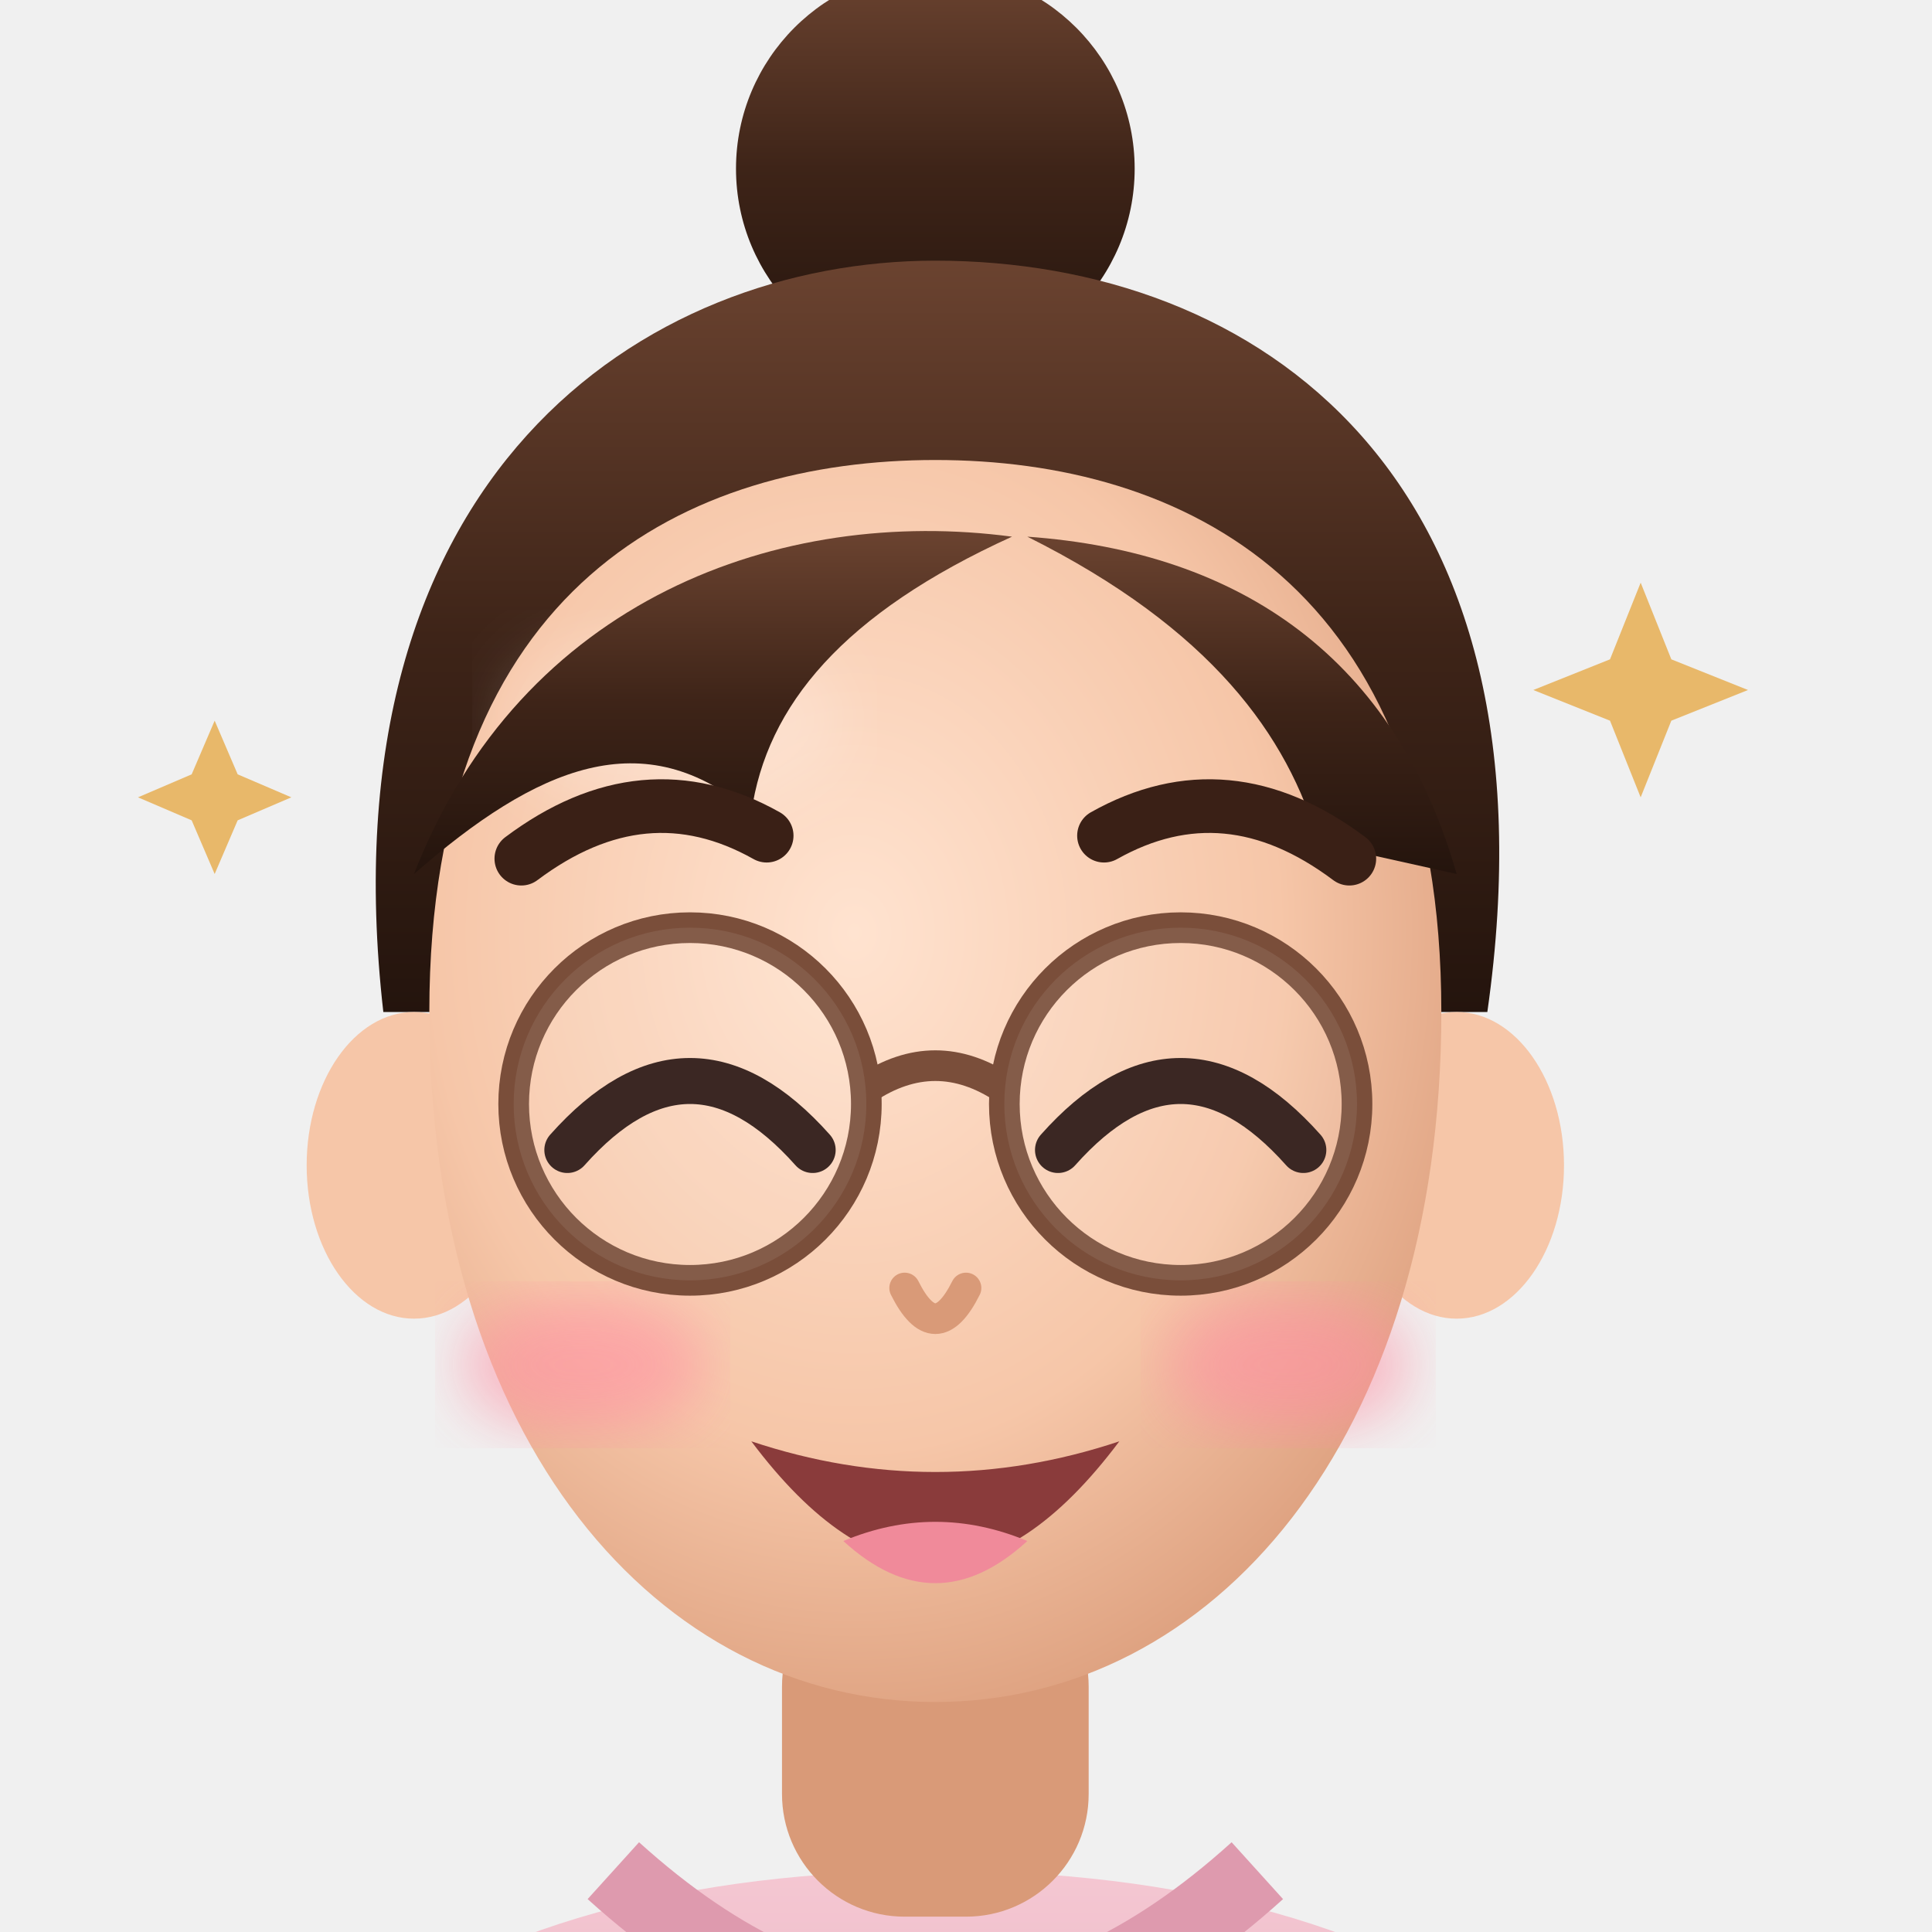
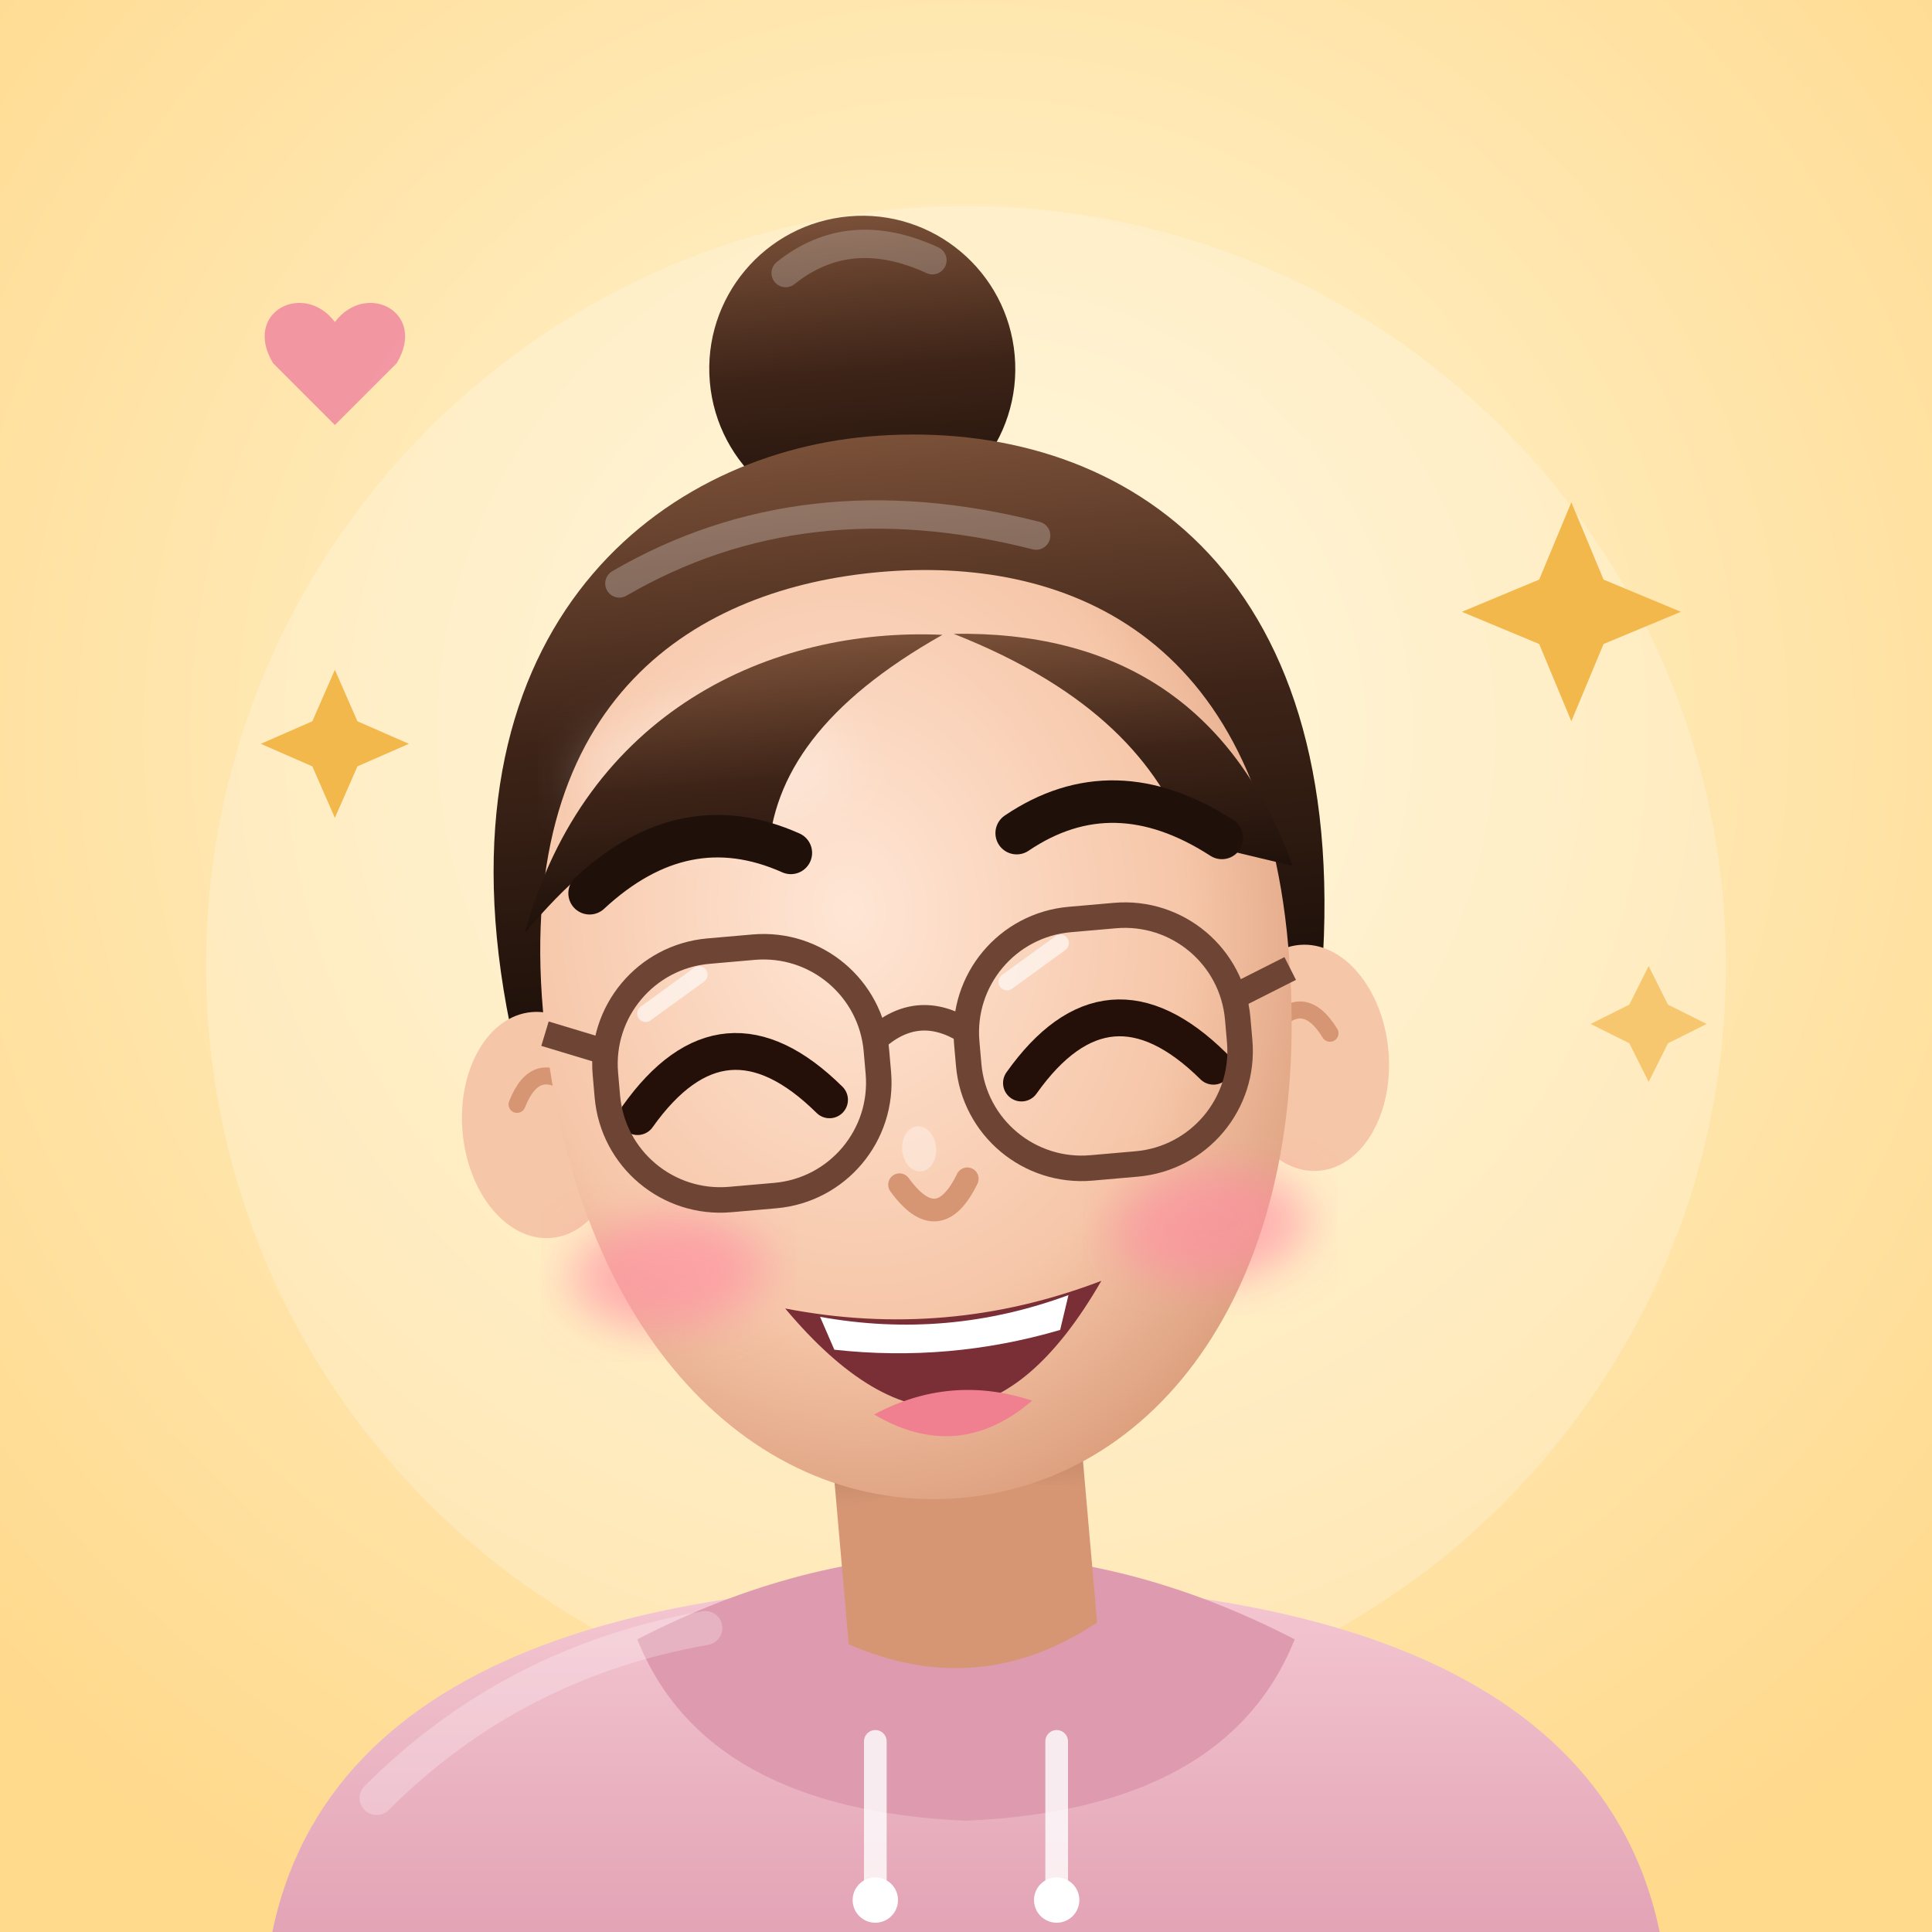
- <svg xmlns="http://www.w3.org/2000/svg" viewBox="28 18 252 252">
+ <svg xmlns="http://www.w3.org/2000/svg" viewBox="0 0 300 300">
  <defs>
-     <radialGradient id="f307" cx=".42" cy=".38" r=".7">
-       <stop offset="0" stop-color="#FFE3D0" />
-       <stop offset=".6" stop-color="#F6C6A8" />
-       <stop offset="1" stop-color="#D99A78" />
+     <radialGradient id="bg474" cx=".5" cy=".38" r=".7">
+       <stop offset="0" stop-color="#FFF6D8" />
+       <stop offset="1" stop-color="#FFD98C" />
    </radialGradient>
-     <linearGradient id="h308" x1="0" y1="0" x2="0" y2="1">
-       <stop offset="0" stop-color="#6B4330" />
+     <radialGradient id="f469" cx=".42" cy=".36" r=".72">
+       <stop offset="0" stop-color="#FFE6D5" />
+       <stop offset=".62" stop-color="#F6C6A8" />
+       <stop offset="1" stop-color="#D69674" />
+     </radialGradient>
+     <linearGradient id="h470" x1="0" y1="0" x2="0" y2="1">
+       <stop offset="0" stop-color="#7A5038" />
      <stop offset=".5" stop-color="#3E2418" />
-       <stop offset="1" stop-color="#24140D" />
+       <stop offset="1" stop-color="#1F110A" />
    </linearGradient>
-     <linearGradient id="c309" x1="0" y1="0" x2="0" y2="1">
+     <linearGradient id="c471" x1="0" y1="0" x2="0" y2="1">
      <stop offset="0" stop-color="#F4C7D2" />
      <stop offset="1" stop-color="#DE9AAE" />
    </linearGradient>
-     <filter id="b310">
+     <linearGradient id="sh475" x1="0" y1="0" x2="0" y2="1">
+       <stop offset="0" stop-color="#000" stop-opacity=".22" />
+       <stop offset="1" stop-color="#000" stop-opacity="0" />
+     </linearGradient>
+     <filter id="b472">
      <feGaussianBlur stdDeviation="4" />
    </filter>
+     <clipPath id="clip473">
+       <circle cx="150" cy="150" r="150" />
+     </clipPath>
  </defs>
-   <circle cx="150" cy="40" r="26" fill="url(#h308)" />
-   <path d="M78 150 C70 80 112 52 150 52 C192 52 232 80 222 150 Z" fill="url(#h308)" />
-   <path d="M40 360 C40 290 86 262 150 262 C214 262 260 290 260 360Z" fill="url(#c309)" />
-   <path d="M108 262 Q150 300 192 262" fill="none" stroke="#DE9AAE" stroke-width="10" />
-   <path d="M136 280 v34 M164 280 v34" stroke="#FFFFFF" stroke-opacity=".7" stroke-width="4" stroke-linecap="round" />
-   <rect x="130" y="222" width="40" height="46" rx="16" fill="#D99A78" />
-   <ellipse cx="82" cy="170" rx="14" ry="20" fill="#F6C6A8" />
-   <ellipse cx="218" cy="170" rx="14" ry="20" fill="#F6C6A8" />
-   <path d="M84 150 C84 94 118 78 150 78 C182 78 216 94 216 150 C216 206 186 240 150 240 C114 240 84 206 84 150Z" fill="url(#f307)" />
-   <ellipse cx="116" cy="112" rx="22" ry="12" fill="#fff" opacity=".22" filter="url(#b310)" />
-   <path d="M82 132 C96 96 130 84 160 88 C138 98 128 110 126 124 C112 112 98 118 82 132Z" fill="url(#h308)" />
-   <path d="M218 132 C210 104 190 90 162 88 C186 100 196 114 200 128Z" fill="url(#h308)" />
-   <path d="M96 130 q16 -12 32 -3" stroke="#3A2016" stroke-width="7" fill="none" stroke-linecap="round" />
-   <path d="M204 130 q-16 -12 -32 -3" stroke="#3A2016" stroke-width="7" fill="none" stroke-linecap="round" />
-   <path d="M102 168 q16 -18 32 0" stroke="#2A1510" stroke-width="6" fill="none" stroke-linecap="round" />
-   <path d="M166 168 q16 -18 32 0" stroke="#2A1510" stroke-width="6" fill="none" stroke-linecap="round" />
-   <path d="M146 186 q4 8 8 0" stroke="#D99A78" stroke-width="4" fill="none" stroke-linecap="round" />
-   <ellipse cx="104" cy="196" rx="16" ry="9" fill="#FF8FA3" opacity="0.6" filter="url(#b310)" />
-   <ellipse cx="196" cy="196" rx="16" ry="9" fill="#FF8FA3" opacity="0.6" filter="url(#b310)" />
-   <path d="M126 206 Q150 238 174 206 Q150 214 126 206Z" fill="#8A3B3B" />
-   <path d="M138 219 Q150 230 162 219 Q150 214 138 219Z" fill="#F08A9A" />
-   <g fill="none" stroke="#7A4E3A" stroke-width="4">
-     <circle cx="118" cy="162" r="23" />
-     <circle cx="182" cy="162" r="23" />
-     <path d="M141 160 q9 -6 18 0" />
-   </g>
-   <circle cx="118" cy="162" r="23" fill="#fff" opacity=".08" />
-   <circle cx="182" cy="162" r="23" fill="#fff" opacity=".08" />
-   <g fill="#E8B86A" transform="translate(-4 24)">
-     <path d="M246 70 l4 10 10 4 -10 4 -4 10 -4 -10 -10 -4 10 -4z" />
-     <path d="M60 88 l3 7 7 3 -7 3 -3 7 -3 -7 -7 -3 7 -3z" />
+   <g>
+     <rect width="300" height="300" fill="url(#bg474)" />
+     <circle cx="150" cy="150" r="118" fill="#fff" opacity=".22" />
+     <g fill="#F2B84B">
+       <path d="M244 78 l5 12 12 5 -12 5 -5 12 -5 -12 -12 -5 12 -5z" />
+       <path d="M52 104 l3.5 8 8 3.5 -8 3.5 -3.5 8 -3.5 -8 -8 -3.5 8 -3.5z" />
+       <path d="M256 150 l3 6 6 3 -6 3 -3 6 -3 -6 -6 -3 6 -3z" opacity=".7" />
+     </g>
+     <path d="M50 60 c-6 -8 -18 -2 -12 8 l12 12 12 -12 c6 -10 -6 -16 -12 -8z" fill="#F08AA0" opacity=".85" transform="translate(4 -6) scale(.8) translate(10 10)" />
+     <g transform="translate(18 24) scale(.88)">
+       <g transform="translate(0 0)">
+         <path d="M26 330 C26 272 80 252 150 252 C220 252 274 272 274 330Z" fill="url(#c471)" />
+         <path d="M92 262 Q150 232 208 262 Q196 292 150 294 Q104 292 92 262Z" fill="#DE9AAE" />
+         <path d="M46 290 Q70 266 104 260" stroke="#fff" stroke-opacity=".25" stroke-width="6" fill="none" stroke-linecap="round" />
+         <path d="M134 280 v26 M166 280 v26" stroke="#FFFFFF" stroke-opacity=".8" stroke-width="4" stroke-linecap="round" />
+         <circle cx="134" cy="308" r="4" fill="#fff" />
+         <circle cx="166" cy="308" r="4" fill="#fff" />
+       </g>
+       <g transform="translate(0 -3) rotate(-5 150 250)">
+         <circle cx="150" cy="40" r="27" fill="url(#h470)" />
+         <path d="M138 22 q12 -8 26 0" stroke="#fff" stroke-opacity=".22" stroke-width="5" fill="none" stroke-linecap="round" />
+         <path d="M78 150 C70 80 112 52 150 52 C192 52 232 80 222 150 Z" fill="url(#h470)" />
+         <path d="M128 216 h44 v48 q-22 12 -44 0z" fill="#D69674" />
+         <path d="M128 222 h44 v18 q-22 -4 -44 0z" fill="url(#sh475)" />
+         <ellipse cx="82" cy="168" rx="14" ry="20" fill="#F6C6A8" />
+         <ellipse cx="218" cy="168" rx="14" ry="20" fill="#F6C6A8" />
+         <path d="M78 164 q4 -8 10 -2" stroke="#D69674" stroke-width="3" fill="none" stroke-linecap="round" />
+         <path d="M222 164 q-4 -8 -10 -2" stroke="#D69674" stroke-width="3" fill="none" stroke-linecap="round" />
+         <path d="M84 148 C84 92 118 76 150 76 C182 76 216 92 216 148 C216 206 186 240 150 240 C114 240 84 206 84 148Z" fill="url(#f469)" />
+         <ellipse cx="118" cy="108" rx="24" ry="12" fill="#fff" opacity=".25" filter="url(#b472)" />
+         <path d="M82 134 C96 96 130 84 160 88 C138 98 128 110 126 124 C112 112 98 118 82 134Z" fill="url(#h470)" />
+         <path d="M218 134 C210 104 190 90 162 88 C186 100 196 114 200 128Z" fill="url(#h470)" />
+         <path d="M104 74 q34 -16 74 -2" stroke="#fff" stroke-opacity=".25" stroke-width="5" fill="none" stroke-linecap="round" />
+         <path d="M99 168 Q116 148 133 168" stroke="#241008" stroke-width="6.5" fill="none" stroke-linecap="round" />
+         <path d="M167 168 Q184 148 201 168" stroke="#241008" stroke-width="6.5" fill="none" stroke-linecap="round" />
+         <path d="M94 128 q18 -14 36 -4" stroke="#1F110A" stroke-width="7.5" fill="none" stroke-linecap="round" />
+         <path d="M206 128 q-18 -14 -36 -4" stroke="#1F110A" stroke-width="7.5" fill="none" stroke-linecap="round" />
+         <path d="M144 184 q6 10 12 0" stroke="#D69674" stroke-width="4" fill="none" stroke-linecap="round" />
+         <ellipse cx="148" cy="178" rx="3" ry="4" fill="#fff" opacity=".35" />
+         <ellipse cx="102" cy="196" rx="17" ry="10" fill="#FF8FA3" opacity="0.65" filter="url(#b472)" />
+         <ellipse cx="198" cy="196" rx="17" ry="10" fill="#FF8FA3" opacity="0.65" filter="url(#b472)" />
+         <path d="M122 204 Q150 244 178 204 Q150 212 122 204Z" fill="#7A2E36" />
+         <path d="M128 206 Q150 212 172 206 L170 212 Q150 216 130 212Z" fill="#fff" />
+         <path d="M136 224 Q150 234 164 224 Q150 218 136 224Z" fill="#F0808F" />
+         <g fill="none" stroke="#6E4534" stroke-width="4.5">
+           <rect x="94" y="140" width="48" height="44" rx="20" />
+           <rect x="158" y="140" width="48" height="44" rx="20" />
+           <path d="M142 158 q8 -6 16 0" />
+           <path d="M94 156 l-10 -4 M206 156 l10 -4" />
+         </g>
+         <path d="M102 150 l10 -6" stroke="#fff" stroke-opacity=".6" stroke-width="3" stroke-linecap="round" />
+         <path d="M166 150 l10 -6" stroke="#fff" stroke-opacity=".6" stroke-width="3" stroke-linecap="round" />
+       </g>
+     </g>
  </g>
</svg>
